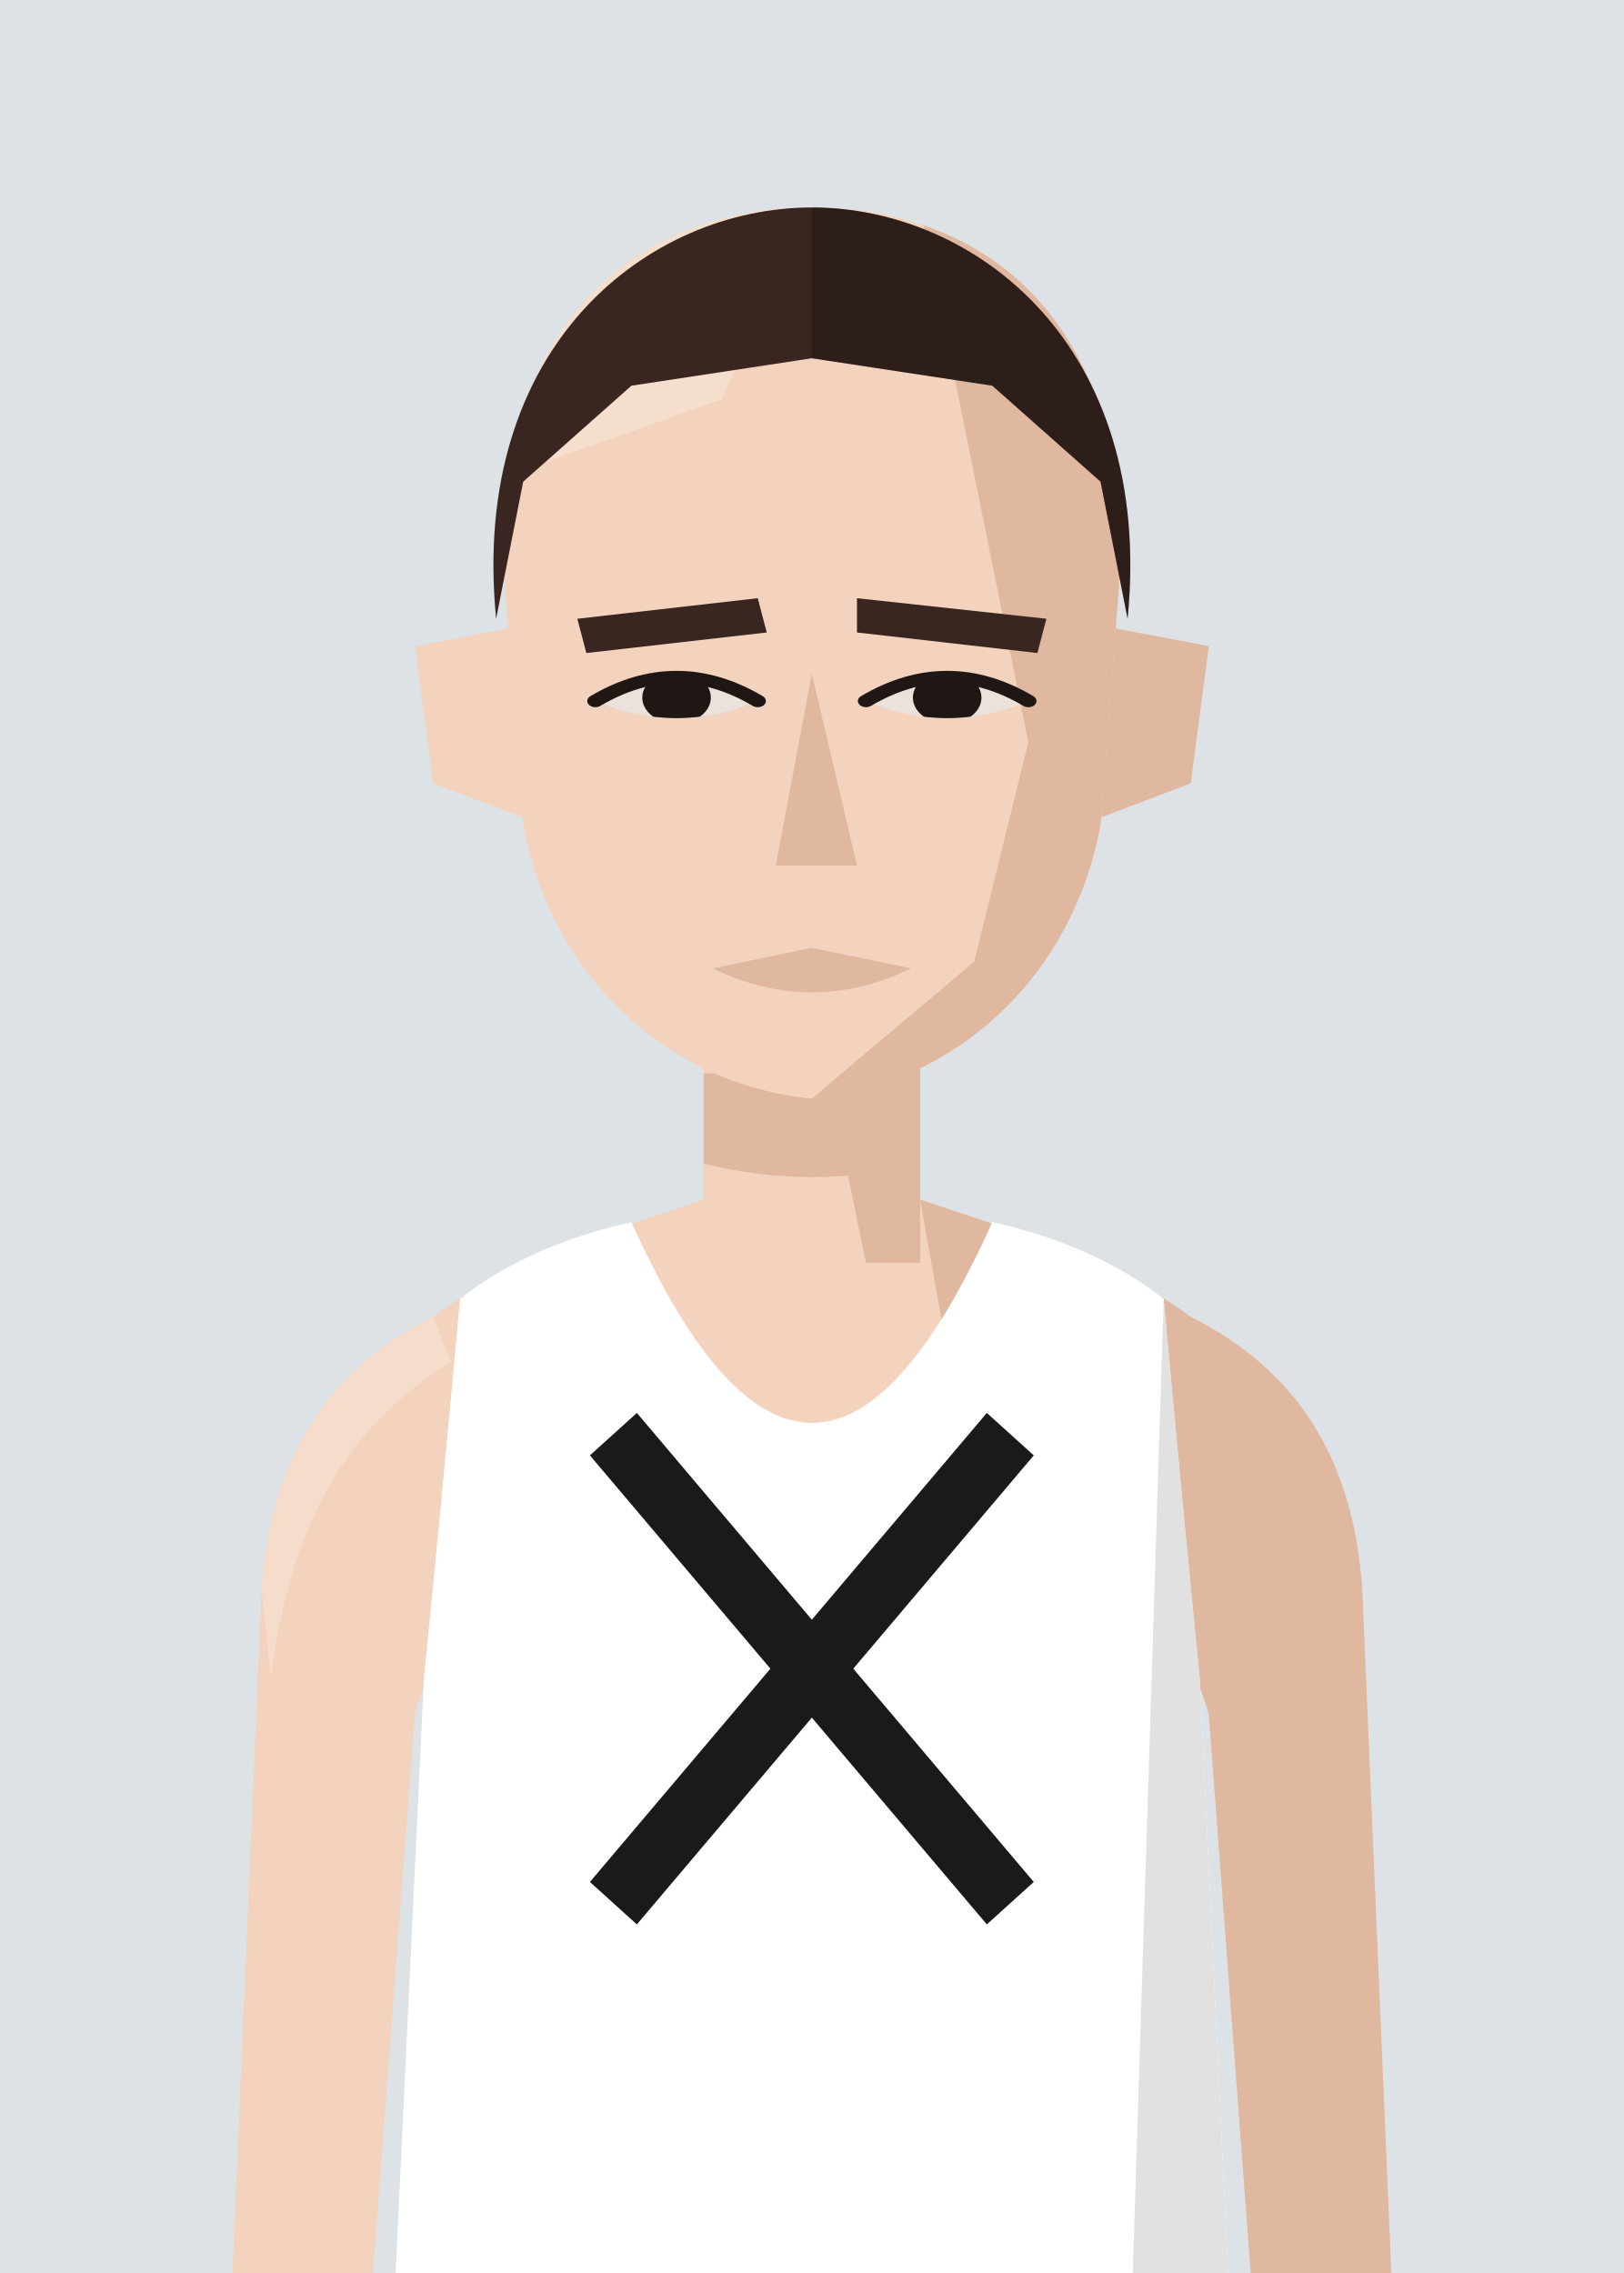
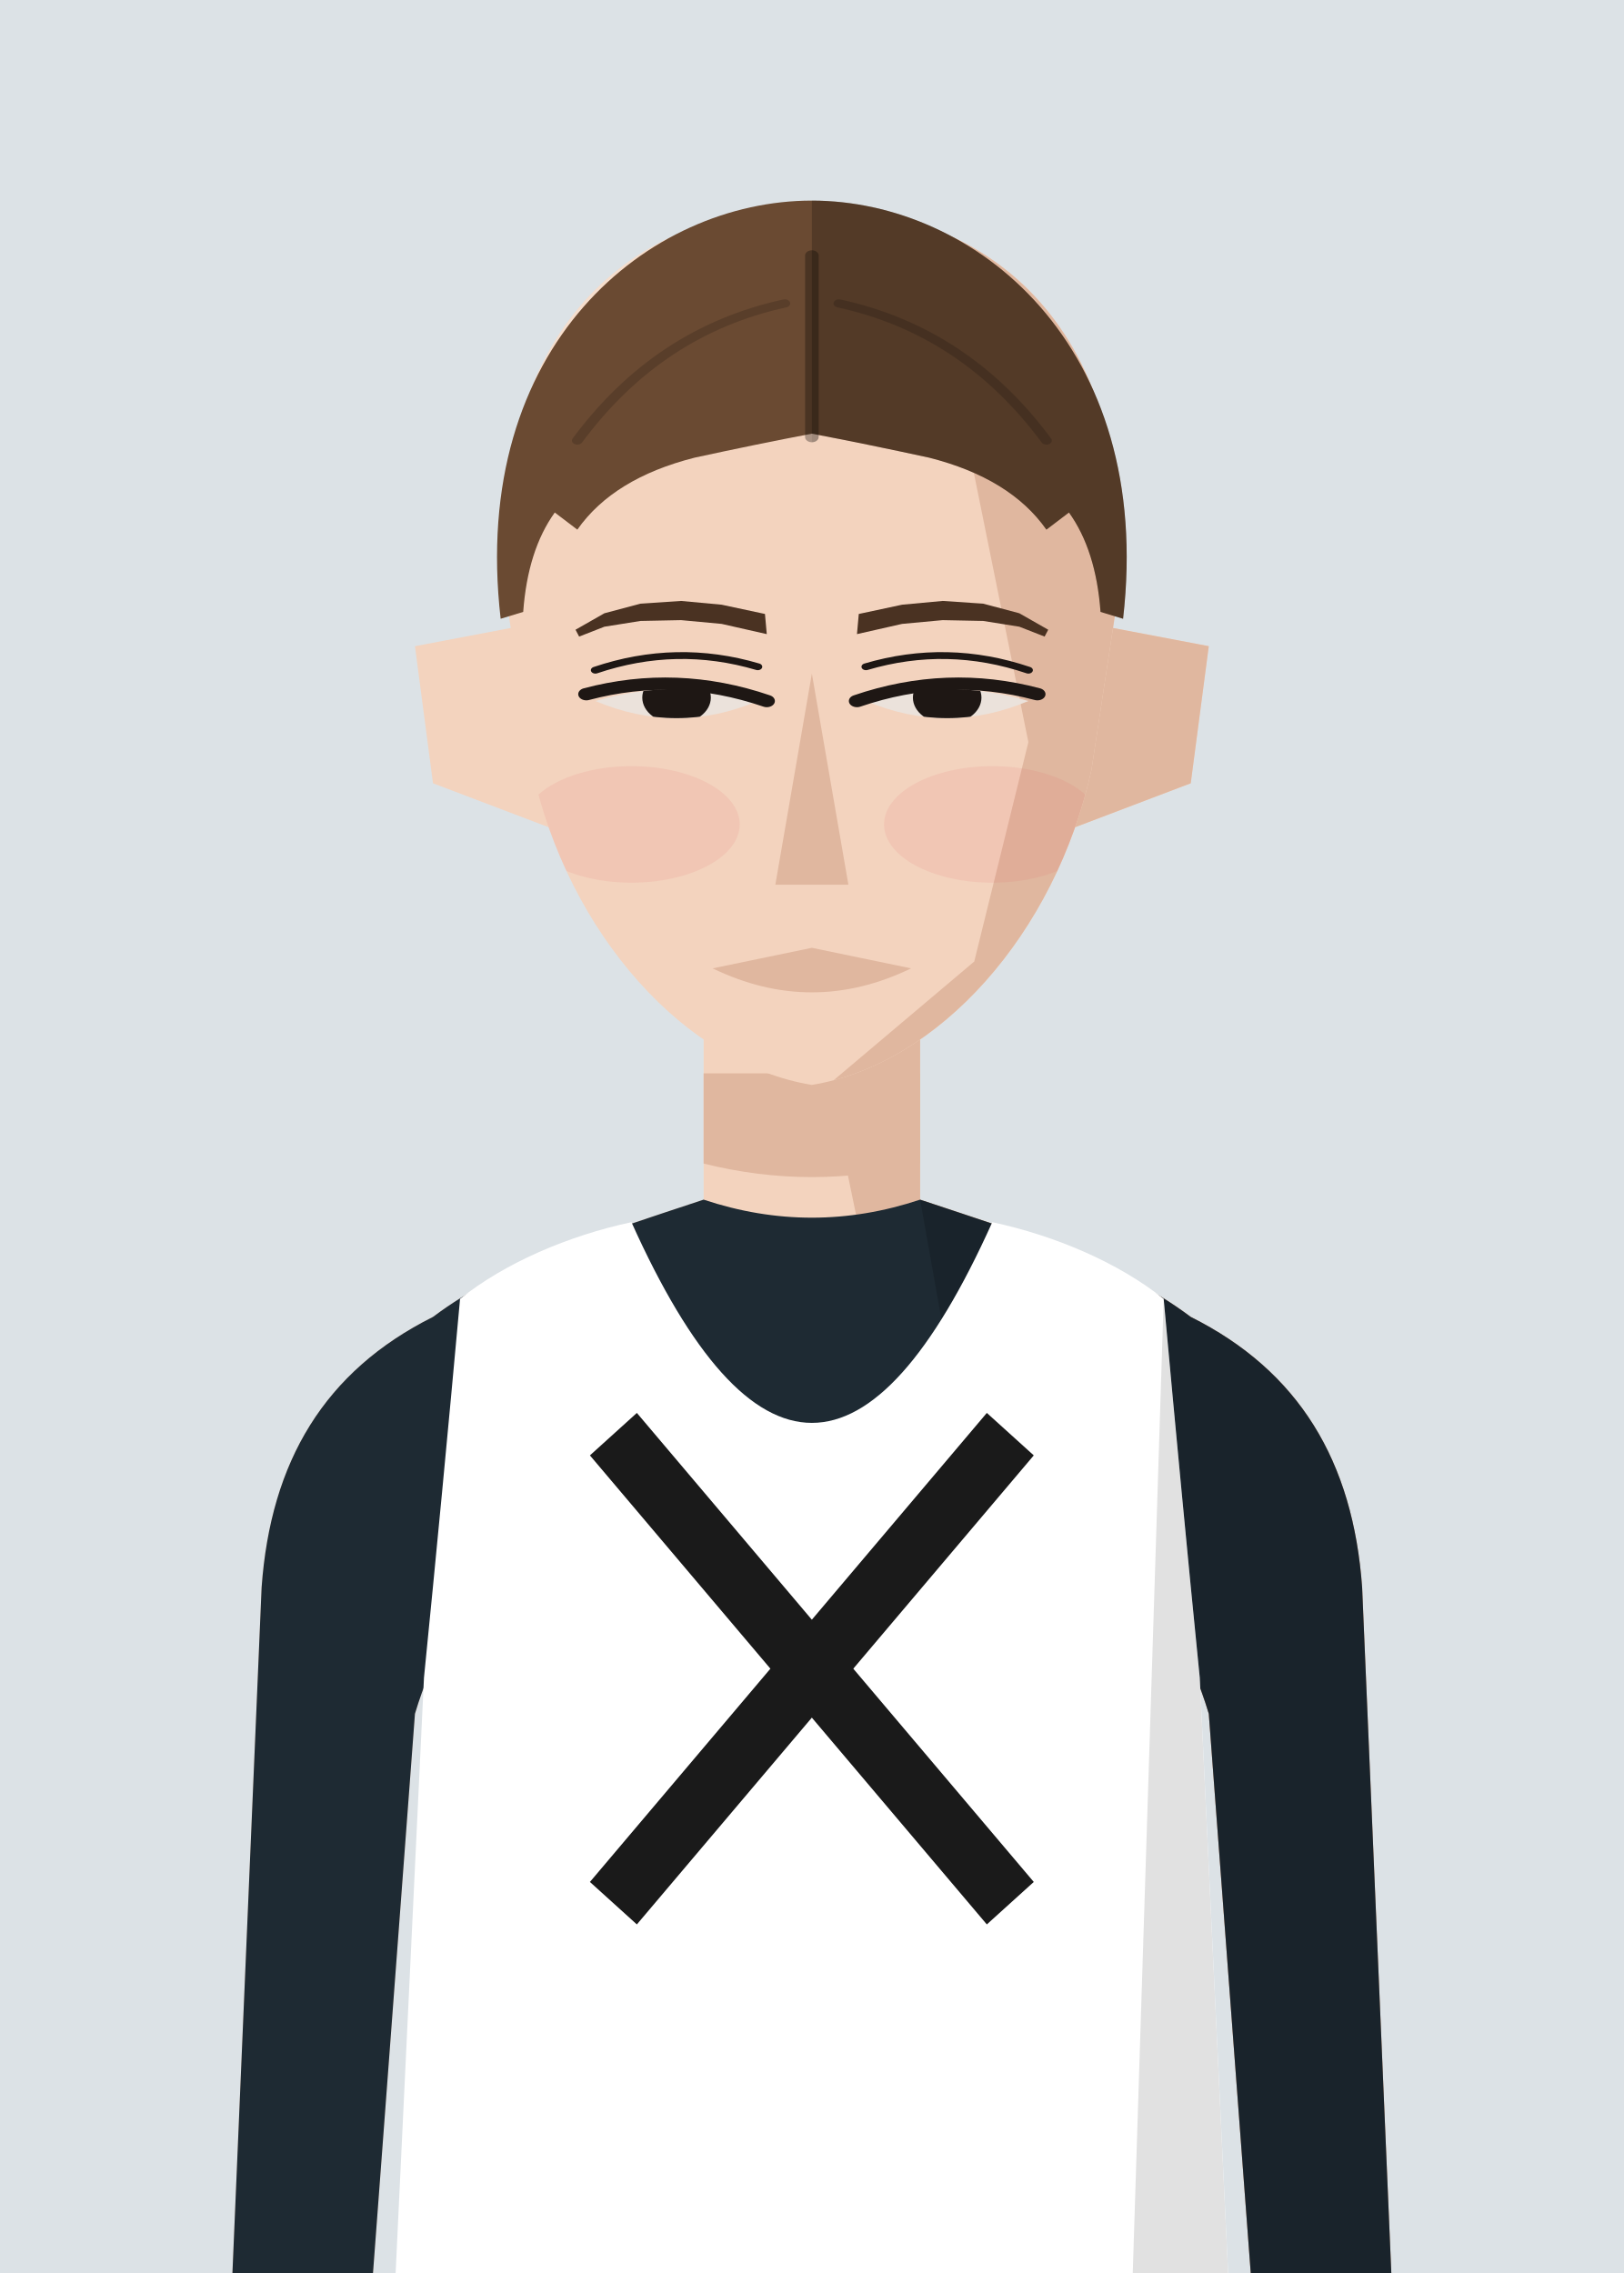
<svg xmlns="http://www.w3.org/2000/svg" viewBox="10 20 180 252">
  <defs>
    <clipPath id="vf">
      <path d="M53,330 L57,246 Q59,226 61,204 C66,200 73,197 80,195.5 Q100,240 120,195.5 C127,197 134,200 139,204 Q141,226 143,246 L147,330 Z" />
    </clipPath>
    <clipPath id="hf">
-       <path d="M66,96 C64,58 80,40 100,40 C120,40 136,58 134,96 L132,130 C129,152 116,168 100,170 C84,168 71,152 68,130 Z" />
+       <path d="M66,96 C64,58 80,40 100,40 C120,40 136,58 134,96 L131,122 C127,146 114,165 100,168 C86,165 73,146 69,122 Z" />
    </clipPath>
    <clipPath id="rf">
      <rect x="100" y="0" width="100" height="300" />
    </clipPath>
    <clipPath id="ef">
-       <path d="M76,112 Q85,105 94,112 Q85,117 76,112 Z" />
-       <path d="M106,112 Q115,105 124,112 Q115,117 106,112 Z" />
+       <path d="M76,112 Q85,108.5 94,112 Q85,117 76,112 Z" />
+       <path d="M106,112 Q115,108.5 124,112 Q115,117 106,112 Z" />
    </clipPath>
    <clipPath id="cf">
      <rect x="0" y="92" width="200" height="300" />
    </clipPath>
  </defs>
  <rect width="200" height="280" fill="#DCE2E6" />
  <g transform="translate(0,-40)">
    <rect x="88" y="171" width="24" height="37" fill="#F3D3BE" />
    <path d="M88,193 C76,197 66,200 58,206 C46,212 40,222 39,236 L35,330 L50,330 L56,250 Q59,240 64,238 L136,238 Q141,240 144,250 L150,330 L165,330 L161,236 C160,222 154,212 142,206 C134,200 124,197 112,193" fill="#F3D3BE" />
    <g fill="#E0B79F">
      <path d="M112,193 C124,197 134,200 142,206 C154,212 160,222 161,236 L165,330 L150,330 L144,250 Q141,240 136,238 L120,238 Z" />
      <path d="M58,206 C46,212 40,222 39,236 L40,246 C42,231 47,219 60,211 Z" fill="#F8E2D3" opacity=".6" />
      <polygon points="100,171 112,171 112,200 106,200" />
      <path d="M88,179 L112,179 L112,189 Q100,192 88,189 Z" />
    </g>
+     <path d="M88,193 C76,197 66,200 58,206 C46,212 40,222 39,236 L35,330 L50,330 L56,250 Q59,240 64,238 L136,238 Q141,240 144,250 L150,330 L165,330 L161,236 C160,222 154,212 142,206 C134,200 124,197 112,193 Q100,197 88,193 Z" fill="#1E2A33" />
+     <path d="M112,193 C124,197 134,200 142,206 C154,212 160,222 161,236 L165,330 L150,330 L144,250 Q141,240 136,238 L120,238 Z" fill="#000" opacity=".16" />
    <g transform="translate(0,83) scale(1,0.76) translate(0,-40)">
      <g fill="#F3D3BE">
        <path d="M72,100 L56,104 L58,124 L74,132 Z" />
        <path d="M128,100 L144,104 L142,124 L126,132 Z" />
        <path d="M128,100 L144,104 L142,124 L126,132 Z" fill="#E0B79F" />
-         <path d="M66,96 C64,58 80,40 100,40 C120,40 136,58 134,96 L132,130 C129,152 116,168 100,170 C84,168 71,152 68,130 Z" />
+         <path d="M66,96 C64,58 80,40 100,40 C120,40 136,58 134,96 L131,122 C127,146 114,165 100,168 C86,165 73,146 69,122 Z" />
      </g>
      <g clip-path="url(#hf)">
        <polygon points="112,40 140,40 140,180 100,180 100,170 118,150 124,118 120,92" fill="#E0B79F" />
        <polygon points="60,40 100,40 90,68 60,82" fill="#F8E2D3" opacity=".7" />
      </g>
-       <g fill="#3A2620">
-         <polygon points="74,100 94,97 95,102 75,105" />
-         <polygon points="105,97 126,100 125,105 105,102" />
+       <g fill="#4A3222">
+         <polygon points="73.8,101.6 77,99.2 81,97.8 85.5,97.4 90,97.95 94.8,99.3 95,102.24 90,100.75 85.5,100.2 81,100.32 77,101.16 74.2,102.6" />
+         <polygon points="126.2,101.6 123,99.2 119,97.8 114.5,97.4 110,97.95 105.2,99.3 105,102.24 110,100.75 114.5,100.2 119,100.32 123,101.16 125.8,102.6" />
      </g>
      <g fill="#EBE2DB">
-         <path d="M76,112 Q85,105 94,112 Q85,117 76,112 Z" />
-         <path d="M106,112 Q115,105 124,112 Q115,117 106,112 Z" />
+         <path d="M76,112 Q85,108.5 94,112 Q85,117 76,112 Z" />
+         <path d="M106,112 Q115,108.5 124,112 Q115,117 106,112 Z" />
      </g>
      <g clip-path="url(#ef)" fill="#1E1714">
        <circle cx="85" cy="111.5" r="3.8" />
        <circle cx="115" cy="111.5" r="3.8" />
      </g>
      <g fill="none" stroke="#1E1714" stroke-width="1.8" stroke-linecap="round">
-         <path d="M76,112 Q85,105 94,112" />
-         <path d="M106,112 Q115,105 124,112" />
+         <path d="M75,111 Q85,107.5 95,112" />
+         <path d="M105,112 Q115,107.5 125,111" />
      </g>
-       <polygon points="100,108 105,136 96,136" fill="#E0B79F" />
+       <g fill="none" stroke="#1E1714" stroke-width="1.0" stroke-linecap="round">
+         <path d="M76,107.5 Q85,103.5 94,107" />
+         <path d="M106,107 Q115,103.5 124,107.5" />
+       </g>
+       <polygon points="100,108 104.05,138.8 95.95,138.8" fill="#E0B79F" />
      <path d="M89,151 L100,148 L111,151 Q100,158 89,151 Z" fill="#E0B79F" />
-       <g fill="#3A2620">
-         <path d="M65,100 C62,60 82,40 100,40 C118,40 138,60 135,100 L132,80 L120,66 L100,62 L80,66 L68,80 Z" />
+       <g fill="#6A4A32">
+         <path d="M65.5,100 C62,60 82,39 100,39 C118,39 138,60 134.5,100 L132,99 Q131.5,90 128.5,84.5 L126,87 Q122,79.5 113,76.5 Q106,74.5 100,73 Q94,74.5 87,76.5 Q78,79.5 74,87 L71.5,84.5 Q68.5,90 68,99 Z" />
+         <path d="M100,73.5 L100,47" fill="none" stroke="#000" stroke-opacity=".3" stroke-width="1.5" stroke-linecap="round" />
+         <g fill="none" stroke="#000" stroke-opacity=".16" stroke-width="1.2" stroke-linecap="round">
+           <path d="M97,54 Q83,58 74,74" />
+           <path d="M103,54 Q117,58 126,74" />
+         </g>
        <g clip-path="url(#rf)" fill="#000" opacity=".22">
-           <path d="M65,100 C62,60 82,40 100,40 C118,40 138,60 135,100 L132,80 L120,66 L100,62 L80,66 L68,80 Z" />
+           <path d="M65.5,100 C62,60 82,39 100,39 C118,39 138,60 134.5,100 L132,99 Q131.5,90 128.5,84.5 L126,87 Q122,79.5 113,76.5 Q106,74.5 100,73 Q94,74.5 87,76.5 Q78,79.5 74,87 L71.5,84.5 Q68.5,90 68,99 Z" />
+           <path d="M100,73.5 L100,47" fill="none" stroke="#000" stroke-opacity=".3" stroke-width="1.5" stroke-linecap="round" />
+           <g fill="none" stroke="#000" stroke-opacity=".16" stroke-width="1.2" stroke-linecap="round">
+             <path d="M97,54 Q83,58 74,74" />
+             <path d="M103,54 Q117,58 126,74" />
+           </g>
        </g>
+       </g>
+       <g fill="#E0505A" opacity=".1" clip-path="url(#hf)">
+         <ellipse cx="80" cy="130" rx="12" ry="8.5" />
+         <ellipse cx="120" cy="130" rx="12" ry="8.5" />
      </g>
    </g>
    <g clip-path="url(#vf)">
      <path d="M53,330 L57,246 Q59,226 61,204 C66,200 73,197 80,195.5 Q100,240 120,195.5 C127,197 134,200 139,204 Q141,226 143,246 L147,330 Z" fill="#ffffff" />
      <g transform="matrix(6.2857 0 0 6.5 37.14 193)">
        <g stroke="#1a1a1a" stroke-width="1.1" stroke-linecap="butt">
          <line x1="6.5" y1="4" x2="13.5" y2="12" />
          <line x1="13.5" y1="4" x2="6.5" y2="12" />
        </g>
      </g>
      <path d="M139,204 Q141,226 143,246 L147,330 L135,330 Z" fill="#000" opacity="0.12" />
    </g>
  </g>
</svg>
